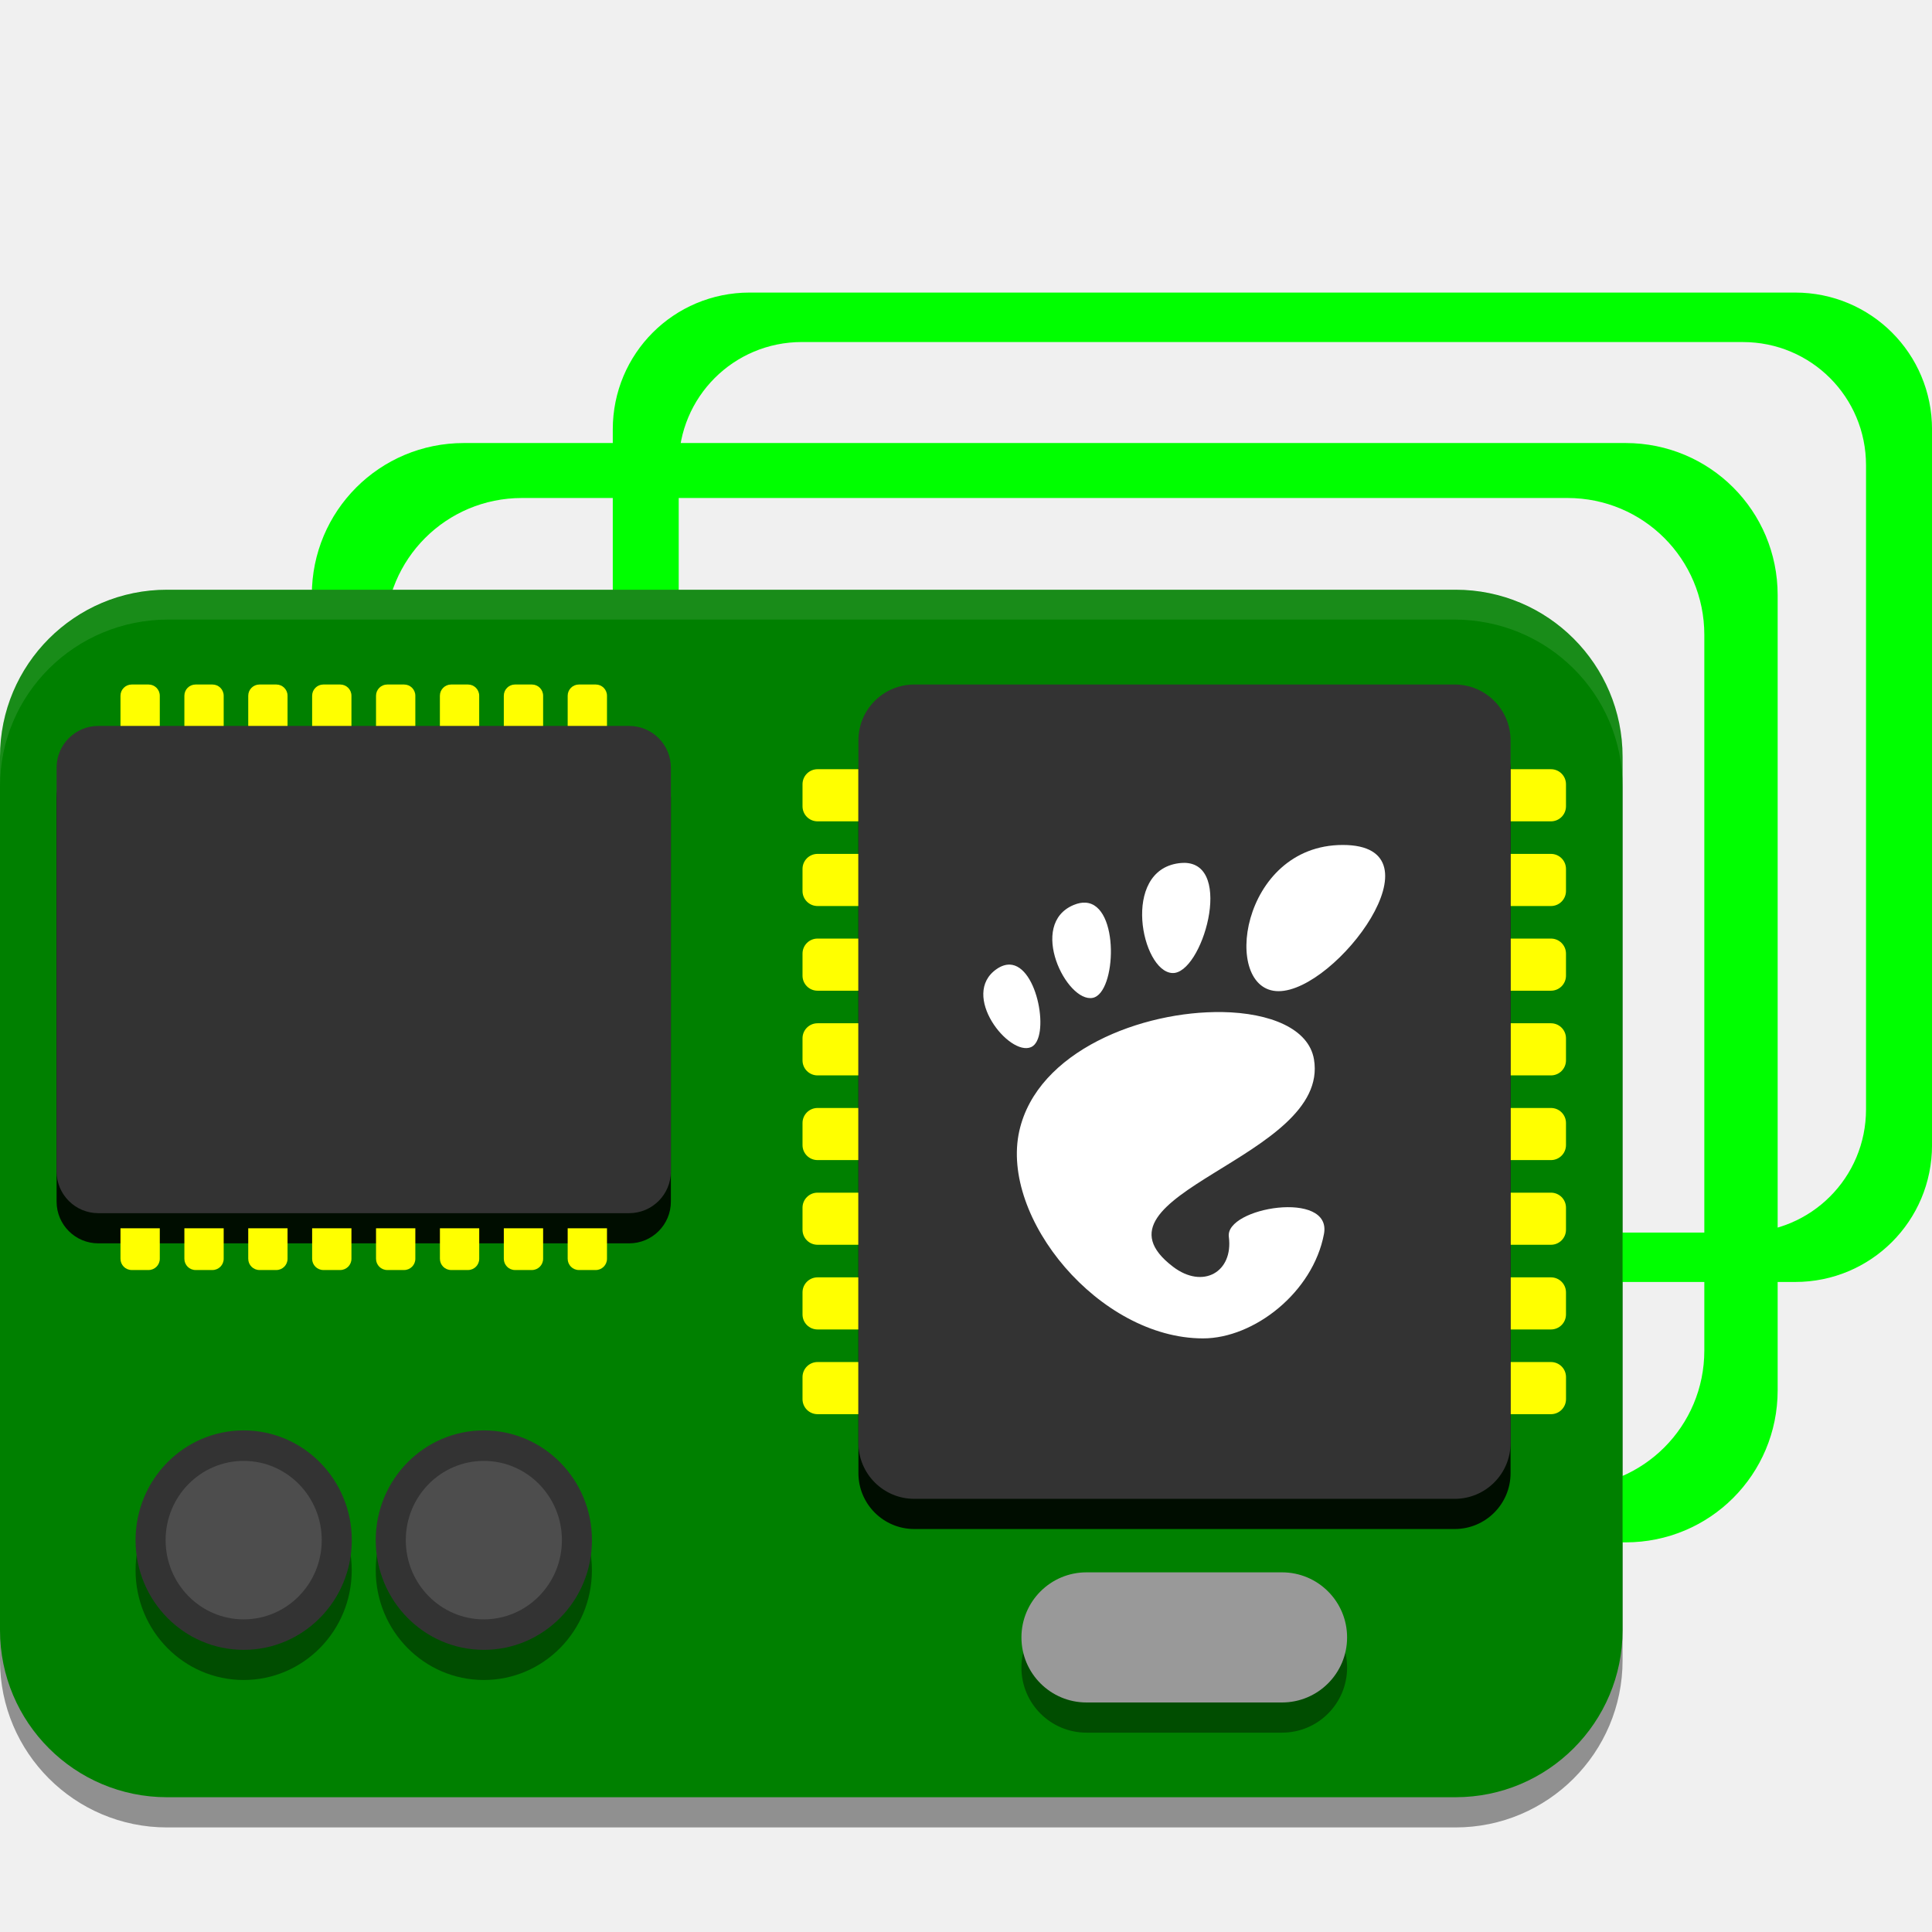
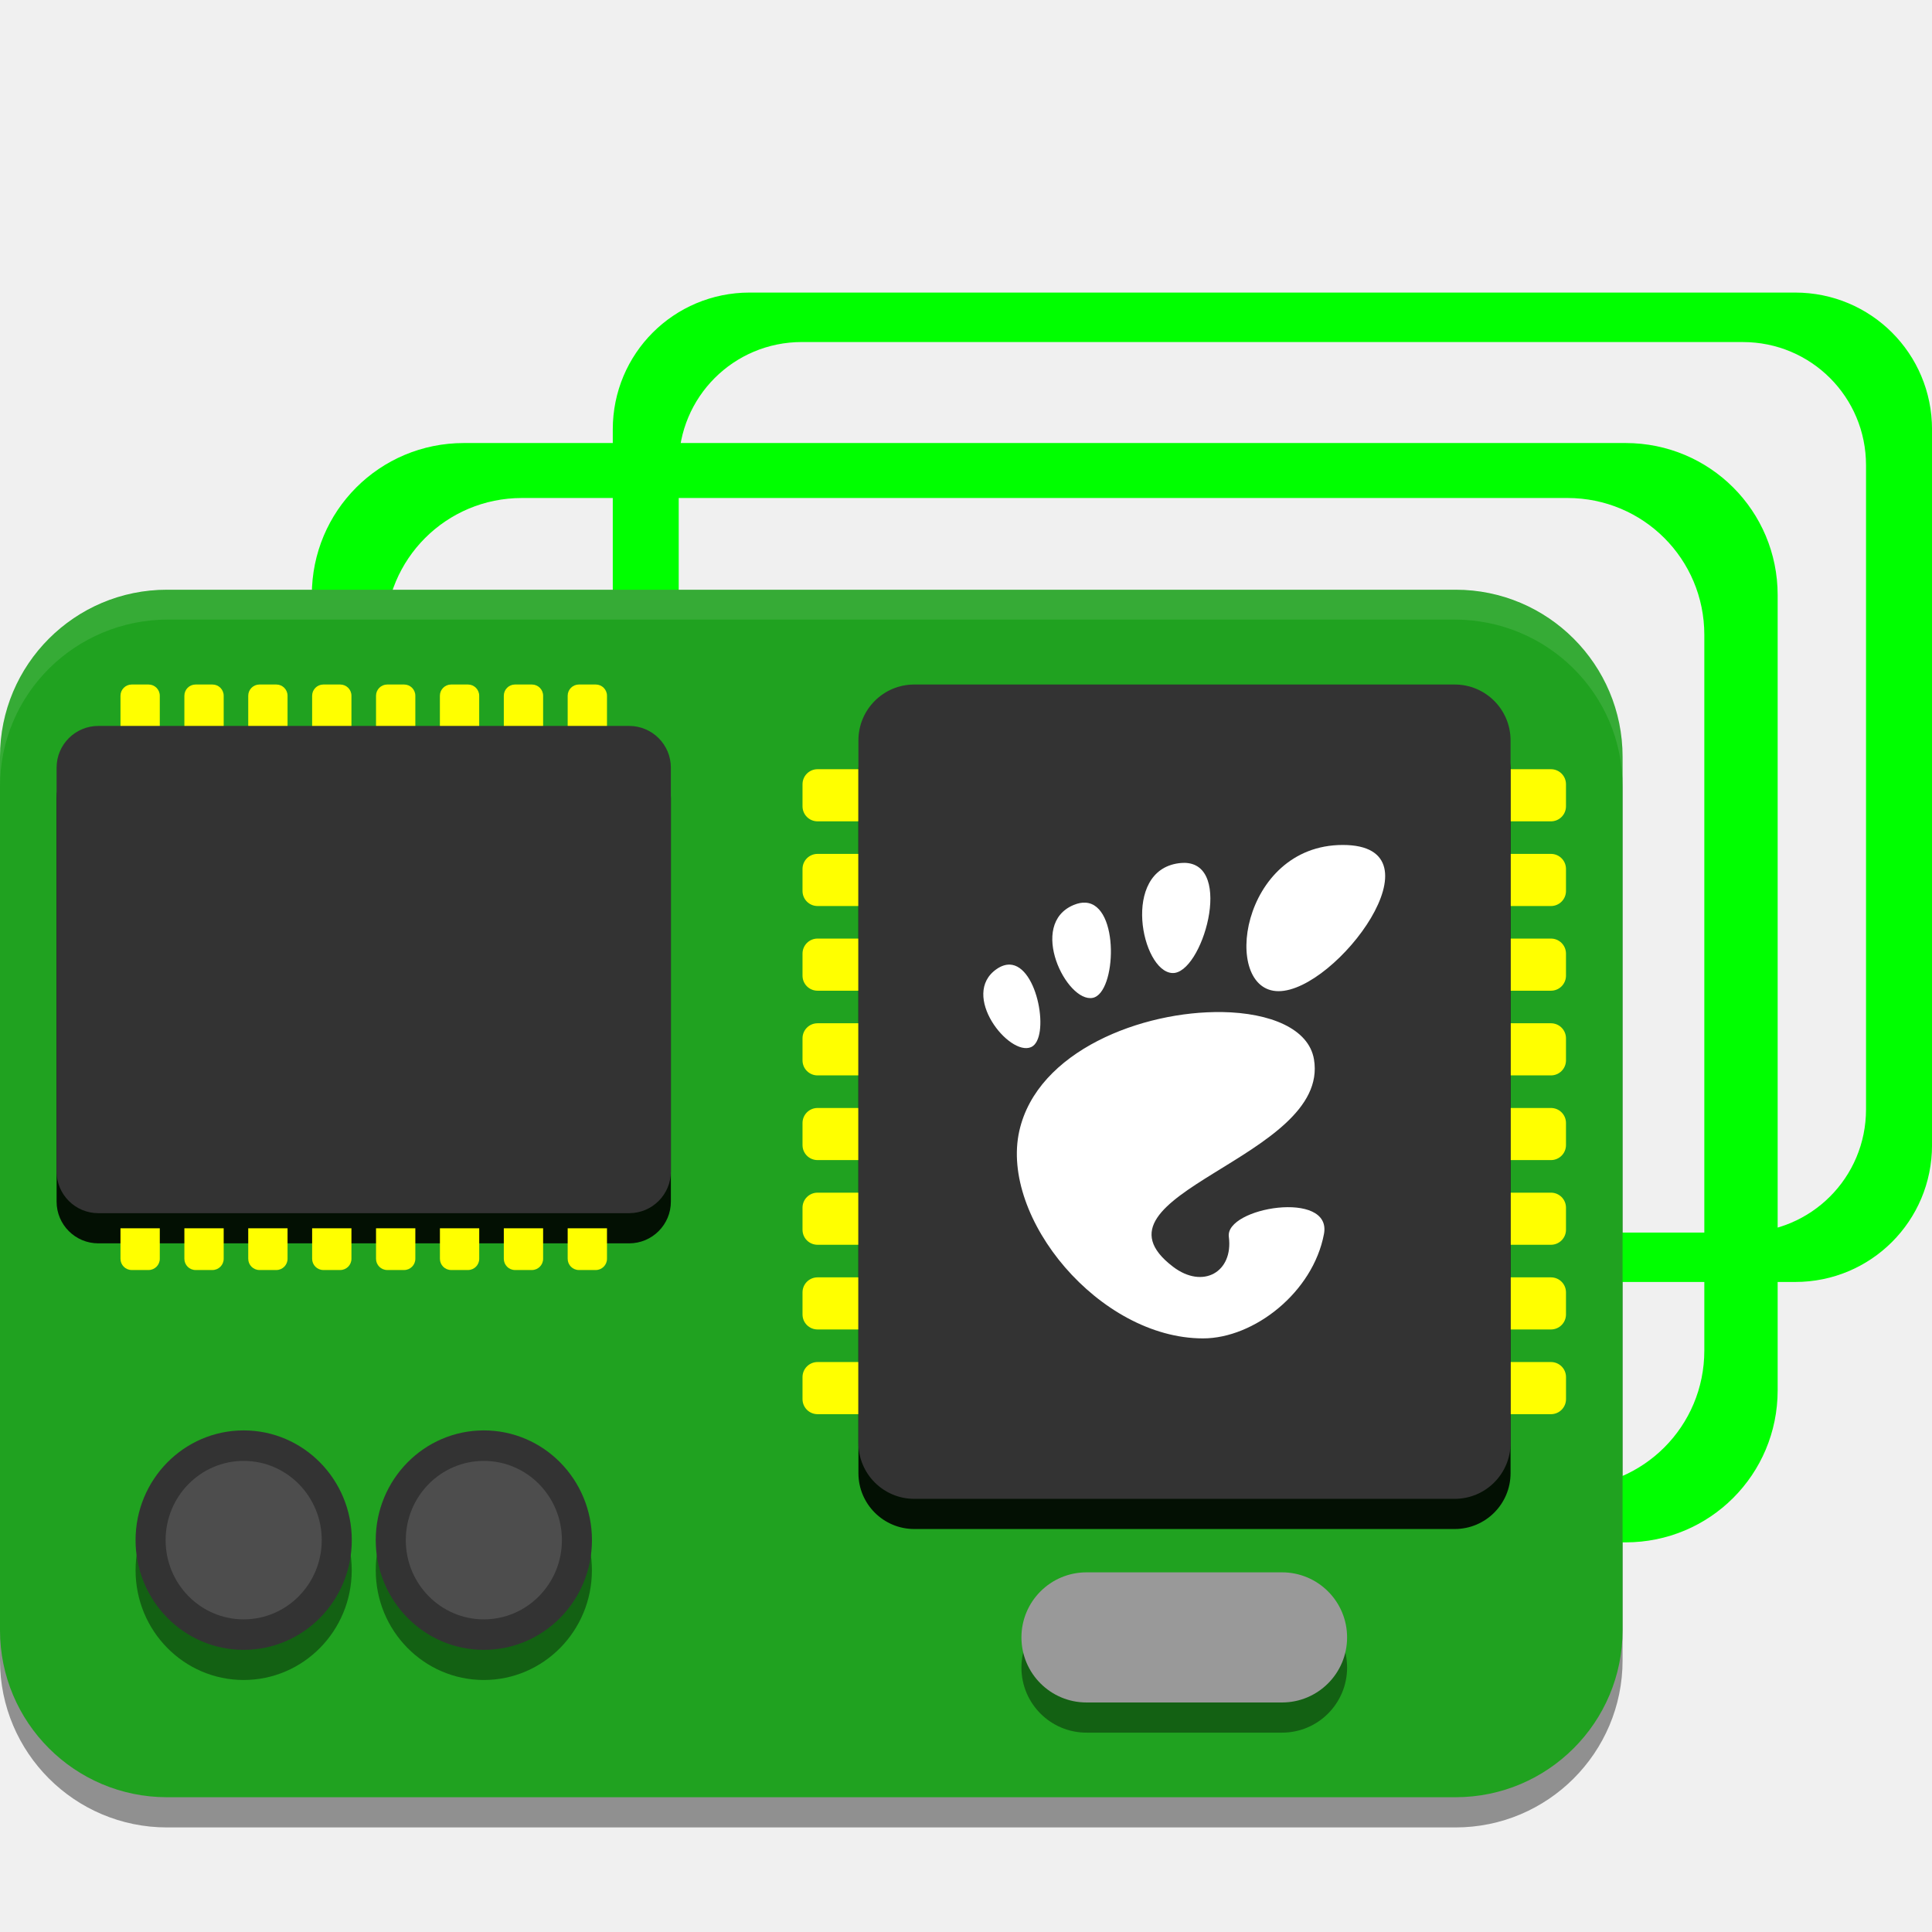
<svg xmlns="http://www.w3.org/2000/svg" id="svg8" version="1.1" viewBox="0 0 67.733 67.733" height="256" width="256">
  <defs id="defs2" />
  <g id="g5516" style="display:inline">
    <g id="layer1" style="display:inline;opacity:0.4">
      <rect style="display:inline;fill:#000000;stroke-width:1.333;paint-order:stroke fill markers" id="rect960" width="56.885" height="42.333" x="-6.1207203e-08" y="21.734" ry="5.856" />
    </g>
    <path id="path6940" style="fill:#00ff00;stroke-width:1.088;paint-order:stroke fill markers" d="m 26.281,10.257 c -2.658,0 -4.798,2.14 -4.798,4.798 v 25.091 c 0,2.658 2.14,4.798 4.798,4.798 h 36.654 c 2.658,0 4.799,-2.14 4.799,-4.798 V 15.055 c 0,-2.658 -2.14,-4.798 -4.799,-4.798 z m 1.833,1.735 H 61.102 c 2.392,0 4.318,1.926 4.318,4.318 v 22.582 c 0,2.392 -1.926,4.319 -4.318,4.319 H 28.113 c -2.392,0 -4.318,-1.926 -4.318,-4.319 V 16.309 c 0,-2.392 1.926,-4.318 4.318,-4.318 z" />
    <path id="rect6461" style="fill:#00ff00;stroke-width:1.209;paint-order:stroke fill markers" d="m 16.263,15.532 c -2.954,0 -5.331,2.378 -5.331,5.331 v 27.879 c 0,2.954 2.378,5.331 5.331,5.331 h 40.727 c 2.954,0 5.332,-2.378 5.332,-5.331 V 20.863 c 0,-2.954 -2.378,-5.331 -5.332,-5.331 z m 2.036,1.927 h 36.654 c 2.658,0 4.798,2.14 4.798,4.798 v 25.091 c 0,2.658 -2.14,4.799 -4.798,4.799 H 18.3 c -2.658,0 -4.798,-2.14 -4.798,-4.799 V 22.257 c 0,-2.658 2.14,-4.798 4.798,-4.798 z" />
-     <rect style="fill:#008000;stroke-width:1.333;paint-order:stroke fill markers" id="rect5274" width="56.885" height="42.333" x="-6.1207203e-08" y="20.675" ry="5.856" />
+     <rect style="fill:#20a220;stroke-width:1.333;paint-order:stroke fill markers;fill-opacity:1" id="rect5274" width="56.885" height="42.333" x="-6.1207203e-08" y="20.675" ry="5.856" />
    <g id="g1028">
      <path id="rect5404" style="display:inline;fill:#ffff00;stroke-width:2.779;paint-order:stroke fill markers" d="m 28.663,26.967 c -0.292,0 -0.528,0.235 -0.528,0.528 v 0.772 c 0,0.292 0.235,0.528 0.528,0.528 h 1.476 c 0.292,0 0.527,-0.235 0.527,-0.528 v -0.772 c 0,-0.292 -0.235,-0.528 -0.527,-0.528 z m 24.234,0 c -0.292,0 -0.527,0.235 -0.527,0.528 v 0.772 c 0,0.292 0.235,0.528 0.527,0.528 h 1.476 c 0.292,0 0.528,-0.235 0.528,-0.528 v -0.772 c 0,-0.292 -0.235,-0.528 -0.528,-0.528 z m -24.234,2.969 c -0.292,0 -0.528,0.235 -0.528,0.528 v 0.772 c 0,0.292 0.235,0.528 0.528,0.528 h 1.476 c 0.292,0 0.527,-0.235 0.527,-0.528 v -0.772 c 0,-0.292 -0.235,-0.528 -0.527,-0.528 z m 24.234,0 c -0.292,0 -0.527,0.235 -0.527,0.528 v 0.772 c 0,0.292 0.235,0.528 0.527,0.528 h 1.476 c 0.292,0 0.528,-0.235 0.528,-0.528 v -0.772 c 0,-0.292 -0.235,-0.528 -0.528,-0.528 z m -24.234,2.969 c -0.292,0 -0.528,0.235 -0.528,0.528 v 0.772 c 0,0.292 0.235,0.528 0.528,0.528 h 1.476 c 0.292,0 0.527,-0.235 0.527,-0.528 v -0.772 c 0,-0.292 -0.235,-0.528 -0.527,-0.528 z m 24.234,0 c -0.292,0 -0.527,0.235 -0.527,0.528 v 0.772 c 0,0.292 0.235,0.528 0.527,0.528 h 1.476 c 0.292,0 0.528,-0.235 0.528,-0.528 v -0.772 c 0,-0.292 -0.235,-0.528 -0.528,-0.528 z m -24.234,2.969 c -0.292,0 -0.528,0.235 -0.528,0.528 v 0.772 c 0,0.292 0.235,0.528 0.528,0.528 h 1.476 c 0.292,0 0.527,-0.235 0.527,-0.528 v -0.772 c 0,-0.292 -0.235,-0.528 -0.527,-0.528 z m 24.234,0 c -0.292,0 -0.527,0.235 -0.527,0.528 v 0.772 c 0,0.292 0.235,0.528 0.527,0.528 h 1.476 c 0.292,0 0.528,-0.235 0.528,-0.528 v -0.772 c 0,-0.292 -0.235,-0.528 -0.528,-0.528 z m -24.234,2.97 c -0.292,0 -0.528,0.235 -0.528,0.527 v 0.773 c 0,0.292 0.235,0.527 0.528,0.527 h 1.476 c 0.292,0 0.527,-0.235 0.527,-0.527 V 39.371 c 0,-0.292 -0.235,-0.527 -0.527,-0.527 z m 24.234,0 c -0.292,0 -0.527,0.235 -0.527,0.527 v 0.773 c 0,0.292 0.235,0.527 0.527,0.527 h 1.476 c 0.292,0 0.528,-0.235 0.528,-0.527 V 39.371 c 0,-0.292 -0.235,-0.527 -0.528,-0.527 z m -24.234,2.969 c -0.292,0 -0.528,0.235 -0.528,0.527 v 0.773 c 0,0.292 0.235,0.527 0.528,0.527 h 1.476 c 0.292,0 0.527,-0.235 0.527,-0.527 v -0.773 c 0,-0.292 -0.235,-0.527 -0.527,-0.527 z m 24.234,0 c -0.292,0 -0.527,0.235 -0.527,0.527 v 0.773 c 0,0.292 0.235,0.527 0.527,0.527 h 1.476 c 0.292,0 0.528,-0.235 0.528,-0.527 v -0.773 c 0,-0.292 -0.235,-0.527 -0.528,-0.527 z m -24.234,2.969 c -0.292,0 -0.528,0.235 -0.528,0.527 v 0.773 c 0,0.292 0.235,0.527 0.528,0.527 h 1.476 c 0.292,0 0.527,-0.235 0.527,-0.527 v -0.773 c 0,-0.292 -0.235,-0.527 -0.527,-0.527 z m 24.234,0 c -0.292,0 -0.527,0.235 -0.527,0.527 v 0.773 c 0,0.292 0.235,0.527 0.527,0.527 h 1.476 c 0.292,0 0.528,-0.235 0.528,-0.527 v -0.773 c 0,-0.292 -0.235,-0.527 -0.528,-0.527 z m -24.234,2.969 c -0.292,0 -0.528,0.235 -0.528,0.528 v 0.772 c 0,0.292 0.235,0.528 0.528,0.528 h 1.476 c 0.292,0 0.527,-0.235 0.527,-0.528 v -0.772 c 0,-0.292 -0.235,-0.528 -0.527,-0.528 z m 24.234,0 c -0.292,0 -0.527,0.235 -0.527,0.528 v 0.772 c 0,0.292 0.235,0.528 0.527,0.528 h 0.318 1.159 c 0.292,0 0.528,-0.235 0.528,-0.528 v -0.772 c 0,-0.292 -0.235,-0.528 -0.528,-0.528 h -1.159 z" />
      <g id="g1021">
        <rect style="fill:#000000;stroke-width:2.99;paint-order:stroke fill markers;opacity:0.9" id="rect975" width="28.549" height="22.863" x="25.056" y="-52.958" ry="1.958" transform="rotate(90)" />
        <rect style="fill:#333333;stroke-width:2.99;paint-order:stroke fill markers" id="rect5482" width="28.549" height="22.863" x="23.998" y="-52.958" ry="1.958" transform="rotate(90)" />
      </g>
      <path id="path5486" style="fill:#ffffff;fill-rule:nonzero;stroke:none;stroke-width:0.146;stroke-miterlimit:4" d="m 47.077,29.623 c -3.602,0 -4.278,5.126 -2.252,5.126 2.026,0 5.854,-5.126 2.252,-5.126 z m -5.566,0.628 c -0.057,-1.98e-4 -0.117,0.004 -0.181,0.012 -2.027,0.263 -1.314,3.785 -0.235,3.85 1.045,0.064 2.189,-3.856 0.416,-3.863 z m -3.45,1.395 c -0.124,-0.008 -0.262,0.016 -0.415,0.079 -1.629,0.672 -0.247,3.444 0.666,3.258 0.828,-0.169 0.946,-3.259 -0.251,-3.337 z m -2.66,2.172 c -0.142,-0.005 -0.295,0.042 -0.458,0.154 -1.304,0.9 0.439,3.076 1.206,2.738 0.672,-0.295 0.244,-2.859 -0.748,-2.893 z m 7.449,1.664 c -2.796,-0.047 -6.485,1.355 -7.115,4.169 -0.681,3.046 2.805,7.271 6.442,7.271 1.789,0 3.853,-1.614 4.239,-3.659 0.295,-1.559 -3.47,-0.934 -3.335,0.097 0.162,1.237 -0.908,1.848 -1.956,1.05 -3.337,-2.538 5.525,-3.804 4.941,-7.271 -0.182,-1.079 -1.538,-1.629 -3.216,-1.658 z" />
    </g>
    <path id="circle886" style="fill:#000000;stroke-width:4.113;paint-order:stroke fill markers;opacity:0.4" d="M 32.285 193.539 A 14.321 14.535 0 0 0 17.965 208.074 A 14.321 14.535 0 0 0 32.285 222.607 A 14.321 14.535 0 0 0 46.605 208.074 A 14.321 14.535 0 0 0 32.285 193.539 z M 64.109 193.539 A 14.321 14.535 0 0 0 49.789 208.074 A 14.321 14.535 0 0 0 64.109 222.607 A 14.321 14.535 0 0 0 78.43 208.074 A 14.321 14.535 0 0 0 64.109 193.539 z " transform="scale(0.2645833)" />
    <g id="g961">
      <g id="g5294" transform="matrix(3.182375,0,0,3.229976,-87.86713,-86.58697)">
        <circle style="fill:#333333;stroke-width:0.339;paint-order:stroke fill markers" id="circle5290" cx="30.295" cy="43.524" r="1.191" />
        <circle style="fill:#4d4d4d;stroke-width:0.245;paint-order:stroke fill markers" id="circle5292" cx="30.295" cy="43.524" r="0.86" />
      </g>
      <g id="g5304" transform="matrix(3.182375,0,0,3.229976,-79.4471,-86.58697)">
        <circle style="fill:#333333;stroke-width:0.339;paint-order:stroke fill markers" id="circle5300" cx="30.295" cy="43.524" r="1.191" />
        <circle style="fill:#4d4d4d;stroke-width:0.245;paint-order:stroke fill markers" id="circle5302" cx="30.295" cy="43.524" r="0.86" />
      </g>
    </g>
    <rect style="fill:#000000;fill-opacity:1;stroke-width:0.392;stroke-miterlimit:4;stroke-dasharray:none;paint-order:stroke fill markers;opacity:0.4" id="rect969" width="11.417" height="4.562" x="35.81" y="56.182" ry="2.281" />
    <rect style="fill:#999999;fill-opacity:1;stroke-width:0.392;stroke-miterlimit:4;stroke-dasharray:none;paint-order:stroke fill markers" id="rect5969" width="11.417" height="4.562" x="35.81" y="55.124" ry="2.281" />
    <path id="rect964" style="display:inline;opacity:0.1;fill:#ffffff;stroke-width:1.333;paint-order:stroke fill markers" d="M 5.901,20.675 C 2.632,20.675 0,23.287 0,26.531 v 1.046 C 0,24.333 2.632,21.721 5.901,21.721 H 50.984 c 3.269,0 5.901,2.612 5.901,5.856 v -1.046 c 0,-3.244 -2.632,-5.856 -5.901,-5.856 z" />
    <g id="g872">
      <path id="rect5322" style="display:inline;fill:#ffff00;stroke-width:2.086;paint-order:stroke fill markers" d="m 4.618,23.998 c -0.218,0 -0.394,0.176 -0.394,0.394 v 1.102 c 0,0.218 0.176,0.394 0.394,0.394 h 0.59 c 0.218,0 0.394,-0.176 0.394,-0.394 v -1.102 c 0,-0.218 -0.176,-0.394 -0.394,-0.394 z m 2.239,0 c -0.218,0 -0.393,0.176 -0.393,0.394 v 1.102 c 0,0.218 0.175,0.394 0.393,0.394 h 0.591 c 0.218,0 0.394,-0.176 0.394,-0.394 v -1.102 c 0,-0.218 -0.175,-0.394 -0.394,-0.394 z m 2.24,0 c -0.218,0 -0.394,0.176 -0.394,0.394 v 1.102 c 0,0.218 0.176,0.394 0.394,0.394 h 0.59 c 0.218,0 0.394,-0.176 0.394,-0.394 v -1.102 c 0,-0.218 -0.176,-0.394 -0.394,-0.394 z m 2.24,0 c -0.218,0 -0.394,0.176 -0.394,0.394 v 1.102 c 0,0.218 0.176,0.394 0.394,0.394 h 0.59 c 0.218,0 0.394,-0.176 0.394,-0.394 v -1.102 c 0,-0.218 -0.175,-0.394 -0.394,-0.394 z m 2.24,0 c -0.218,0 -0.394,0.176 -0.394,0.394 v 1.102 c 0,0.218 0.176,0.394 0.394,0.394 h 0.59 c 0.218,0 0.394,-0.176 0.394,-0.394 v -1.102 c 0,-0.218 -0.175,-0.394 -0.394,-0.394 z m 2.239,0 c -0.218,0 -0.394,0.176 -0.394,0.394 v 1.102 c 0,0.218 0.175,0.394 0.394,0.394 h 0.59 c 0.218,0 0.394,-0.176 0.394,-0.394 v -1.102 c 0,-0.218 -0.176,-0.394 -0.394,-0.394 z m 2.24,0 c -0.218,0 -0.393,0.176 -0.393,0.394 v 1.102 c 0,0.218 0.175,0.394 0.393,0.394 h 0.591 c 0.218,0 0.394,-0.176 0.394,-0.394 v -1.102 c 0,-0.218 -0.175,-0.394 -0.394,-0.394 z m 2.24,0 c -0.218,0 -0.394,0.176 -0.394,0.394 v 1.102 c 0,0.218 0.176,0.394 0.394,0.394 h 0.59 c 0.218,0 0.394,-0.176 0.394,-0.394 v -1.102 c 0,-0.218 -0.176,-0.394 -0.394,-0.394 z" />
      <g id="g1006">
        <rect style="opacity:0.9;fill:#000000;stroke-width:2.245;paint-order:stroke fill markers" id="rect965" width="21.536" height="17.082" x="1.984" y="26.508" ry="1.463" />
        <rect style="fill:#333333;stroke-width:2.245;paint-order:stroke fill markers" id="rect5400" width="21.536" height="17.082" x="1.984" y="25.45" ry="1.463" />
      </g>
      <path id="path986" style="display:inline;fill:#ffff00;stroke-width:2.086;paint-order:stroke fill markers" d="m 4.224,43.061 v 1.07 c 0,0.218 0.176,0.394 0.394,0.394 h 0.59 c 0.218,0 0.394,-0.176 0.394,-0.394 v -1.07 z m 2.24,0 v 1.07 c 0,0.218 0.175,0.394 0.393,0.394 h 0.591 c 0.218,0 0.394,-0.176 0.394,-0.394 v -1.07 z m 2.239,0 v 1.07 c 0,0.218 0.176,0.394 0.394,0.394 h 0.59 c 0.218,0 0.394,-0.176 0.394,-0.394 v -1.07 z m 2.24,0 v 1.07 c 0,0.218 0.176,0.394 0.394,0.394 h 0.59 c 0.218,0 0.394,-0.176 0.394,-0.394 v -1.07 z m 2.24,0 v 1.07 c 0,0.218 0.176,0.394 0.394,0.394 h 0.59 c 0.218,0 0.394,-0.176 0.394,-0.394 v -1.07 z m 2.24,0 v 1.07 c 0,0.218 0.175,0.394 0.394,0.394 h 0.59 c 0.218,0 0.394,-0.176 0.394,-0.394 v -1.07 z m 2.24,0 v 1.07 c 0,0.218 0.175,0.394 0.393,0.394 h 0.591 c 0.218,0 0.394,-0.176 0.394,-0.394 v -1.07 z m 2.239,0 v 0.204 0.866 c 0,0.218 0.176,0.394 0.394,0.394 h 0.59 c 0.218,0 0.394,-0.176 0.394,-0.394 v -0.866 -0.204 z" />
    </g>
  </g>
</svg>
